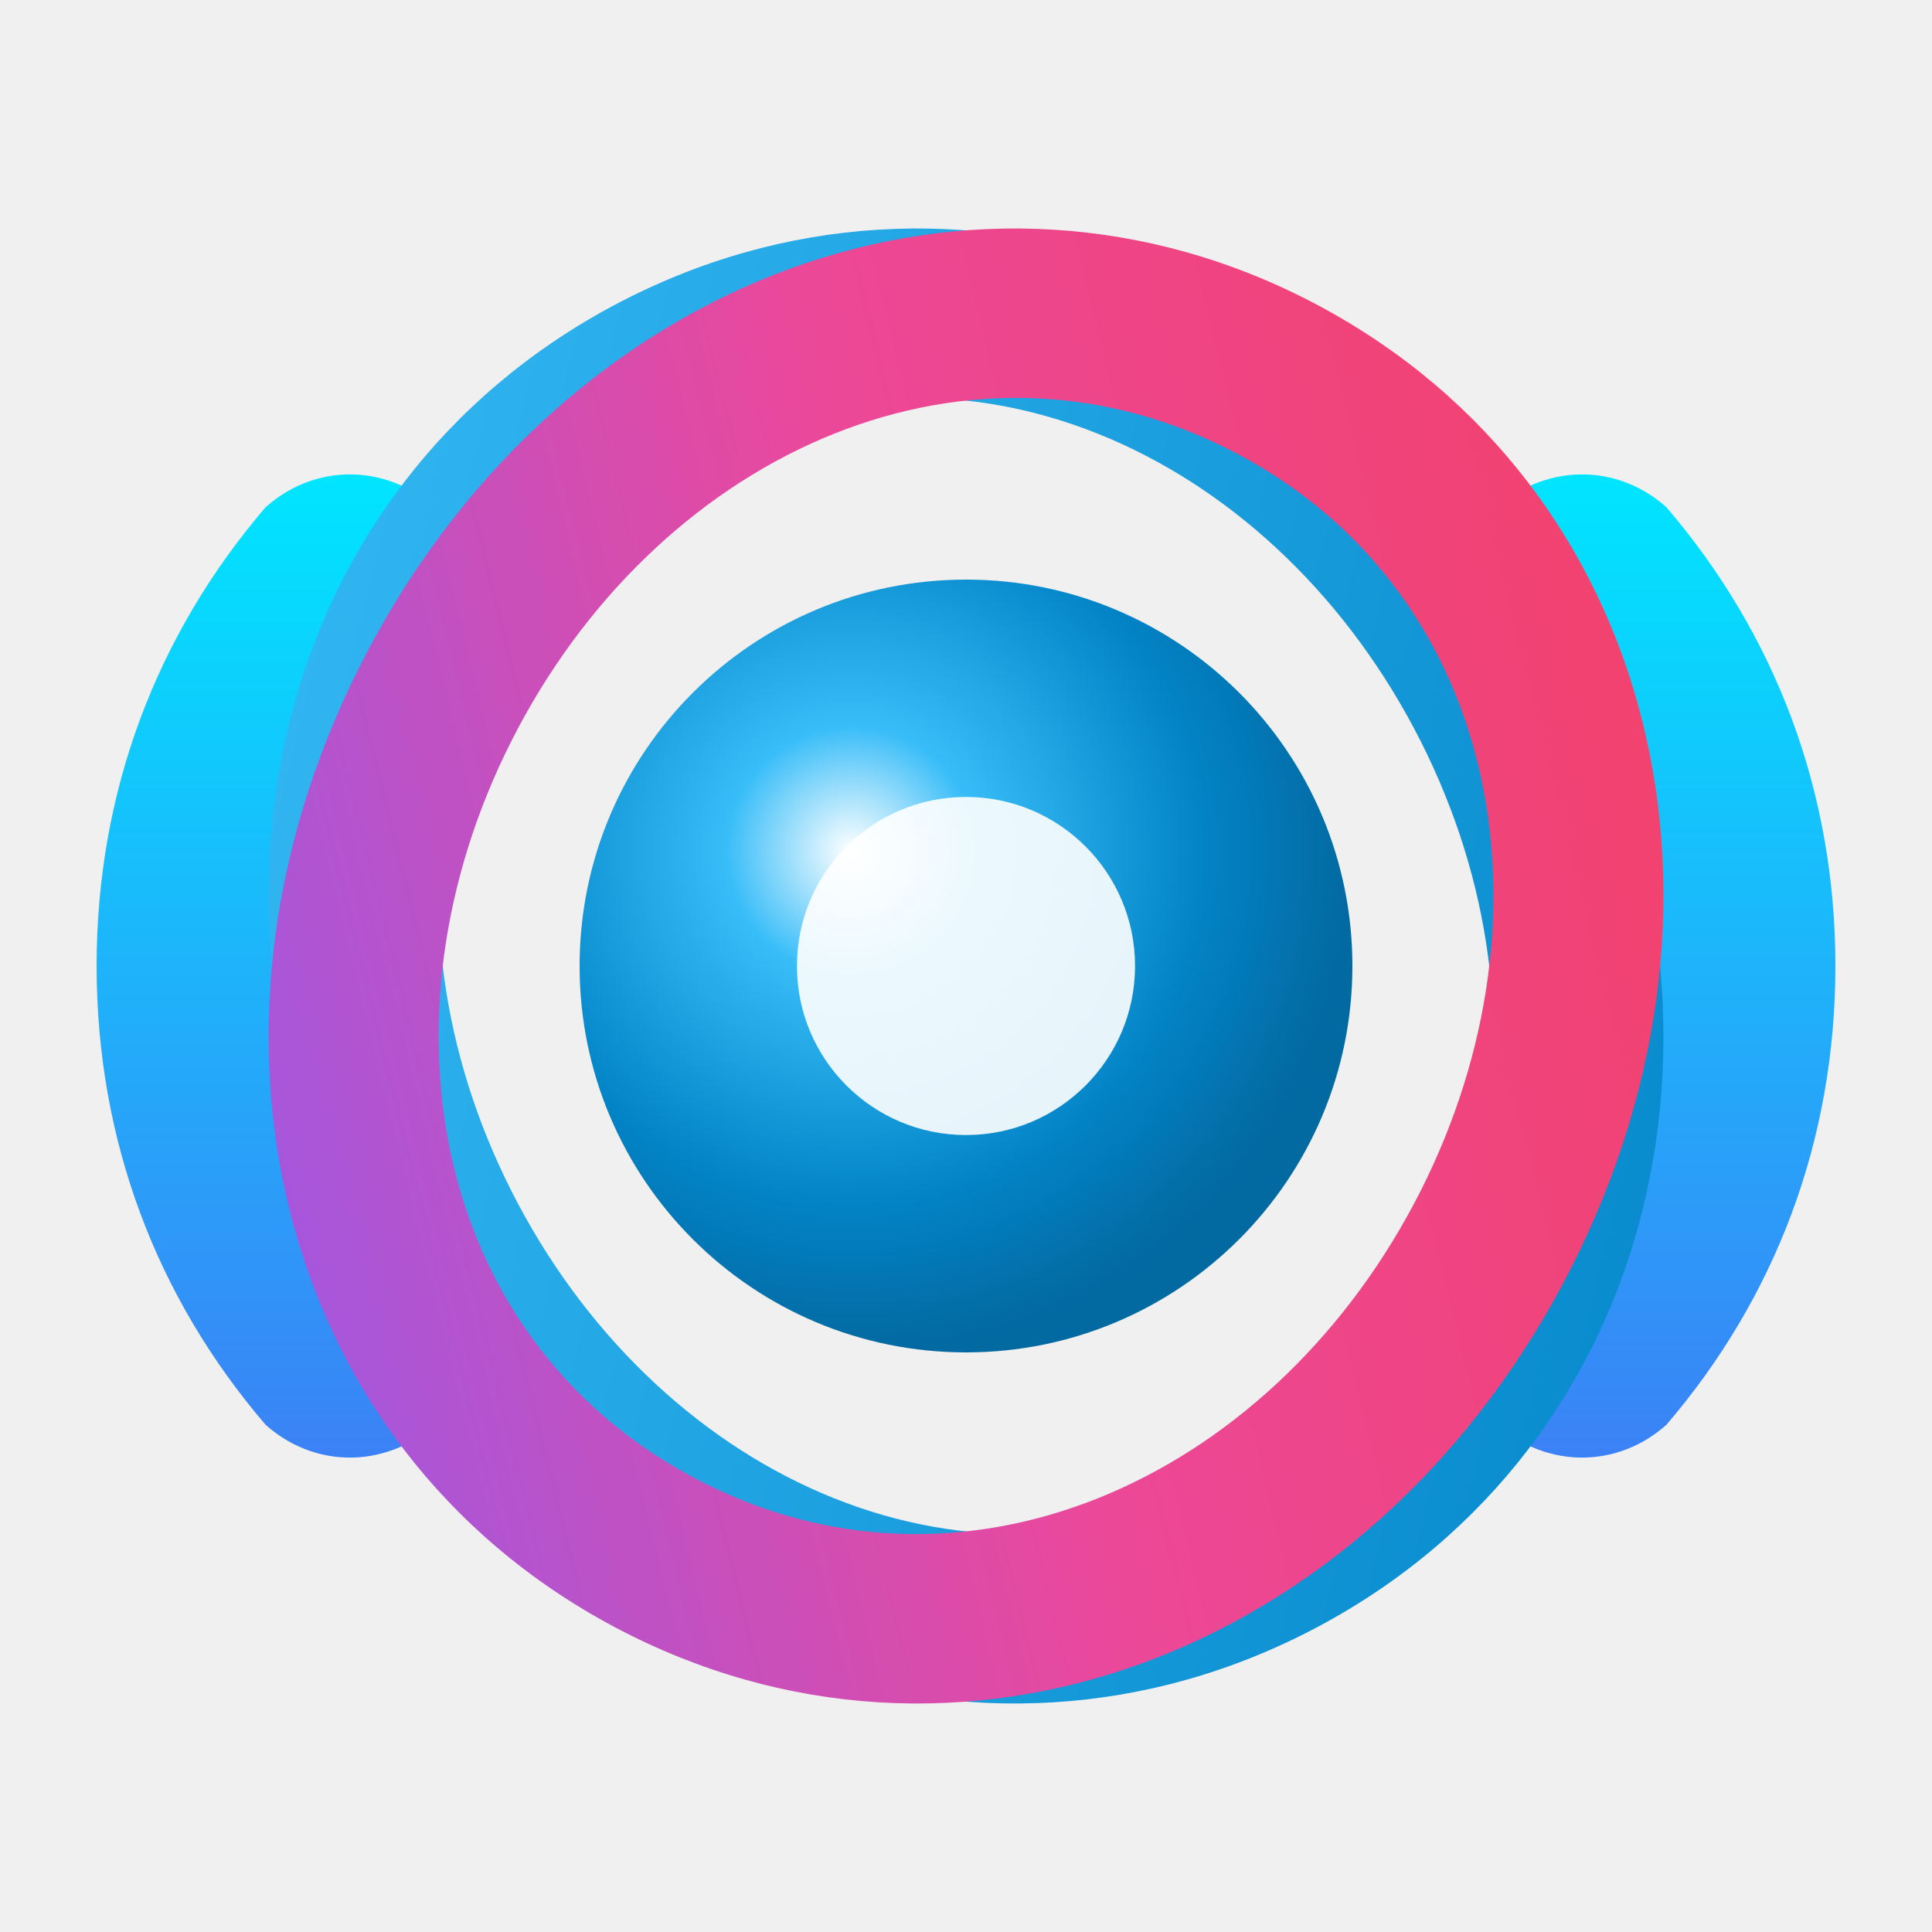
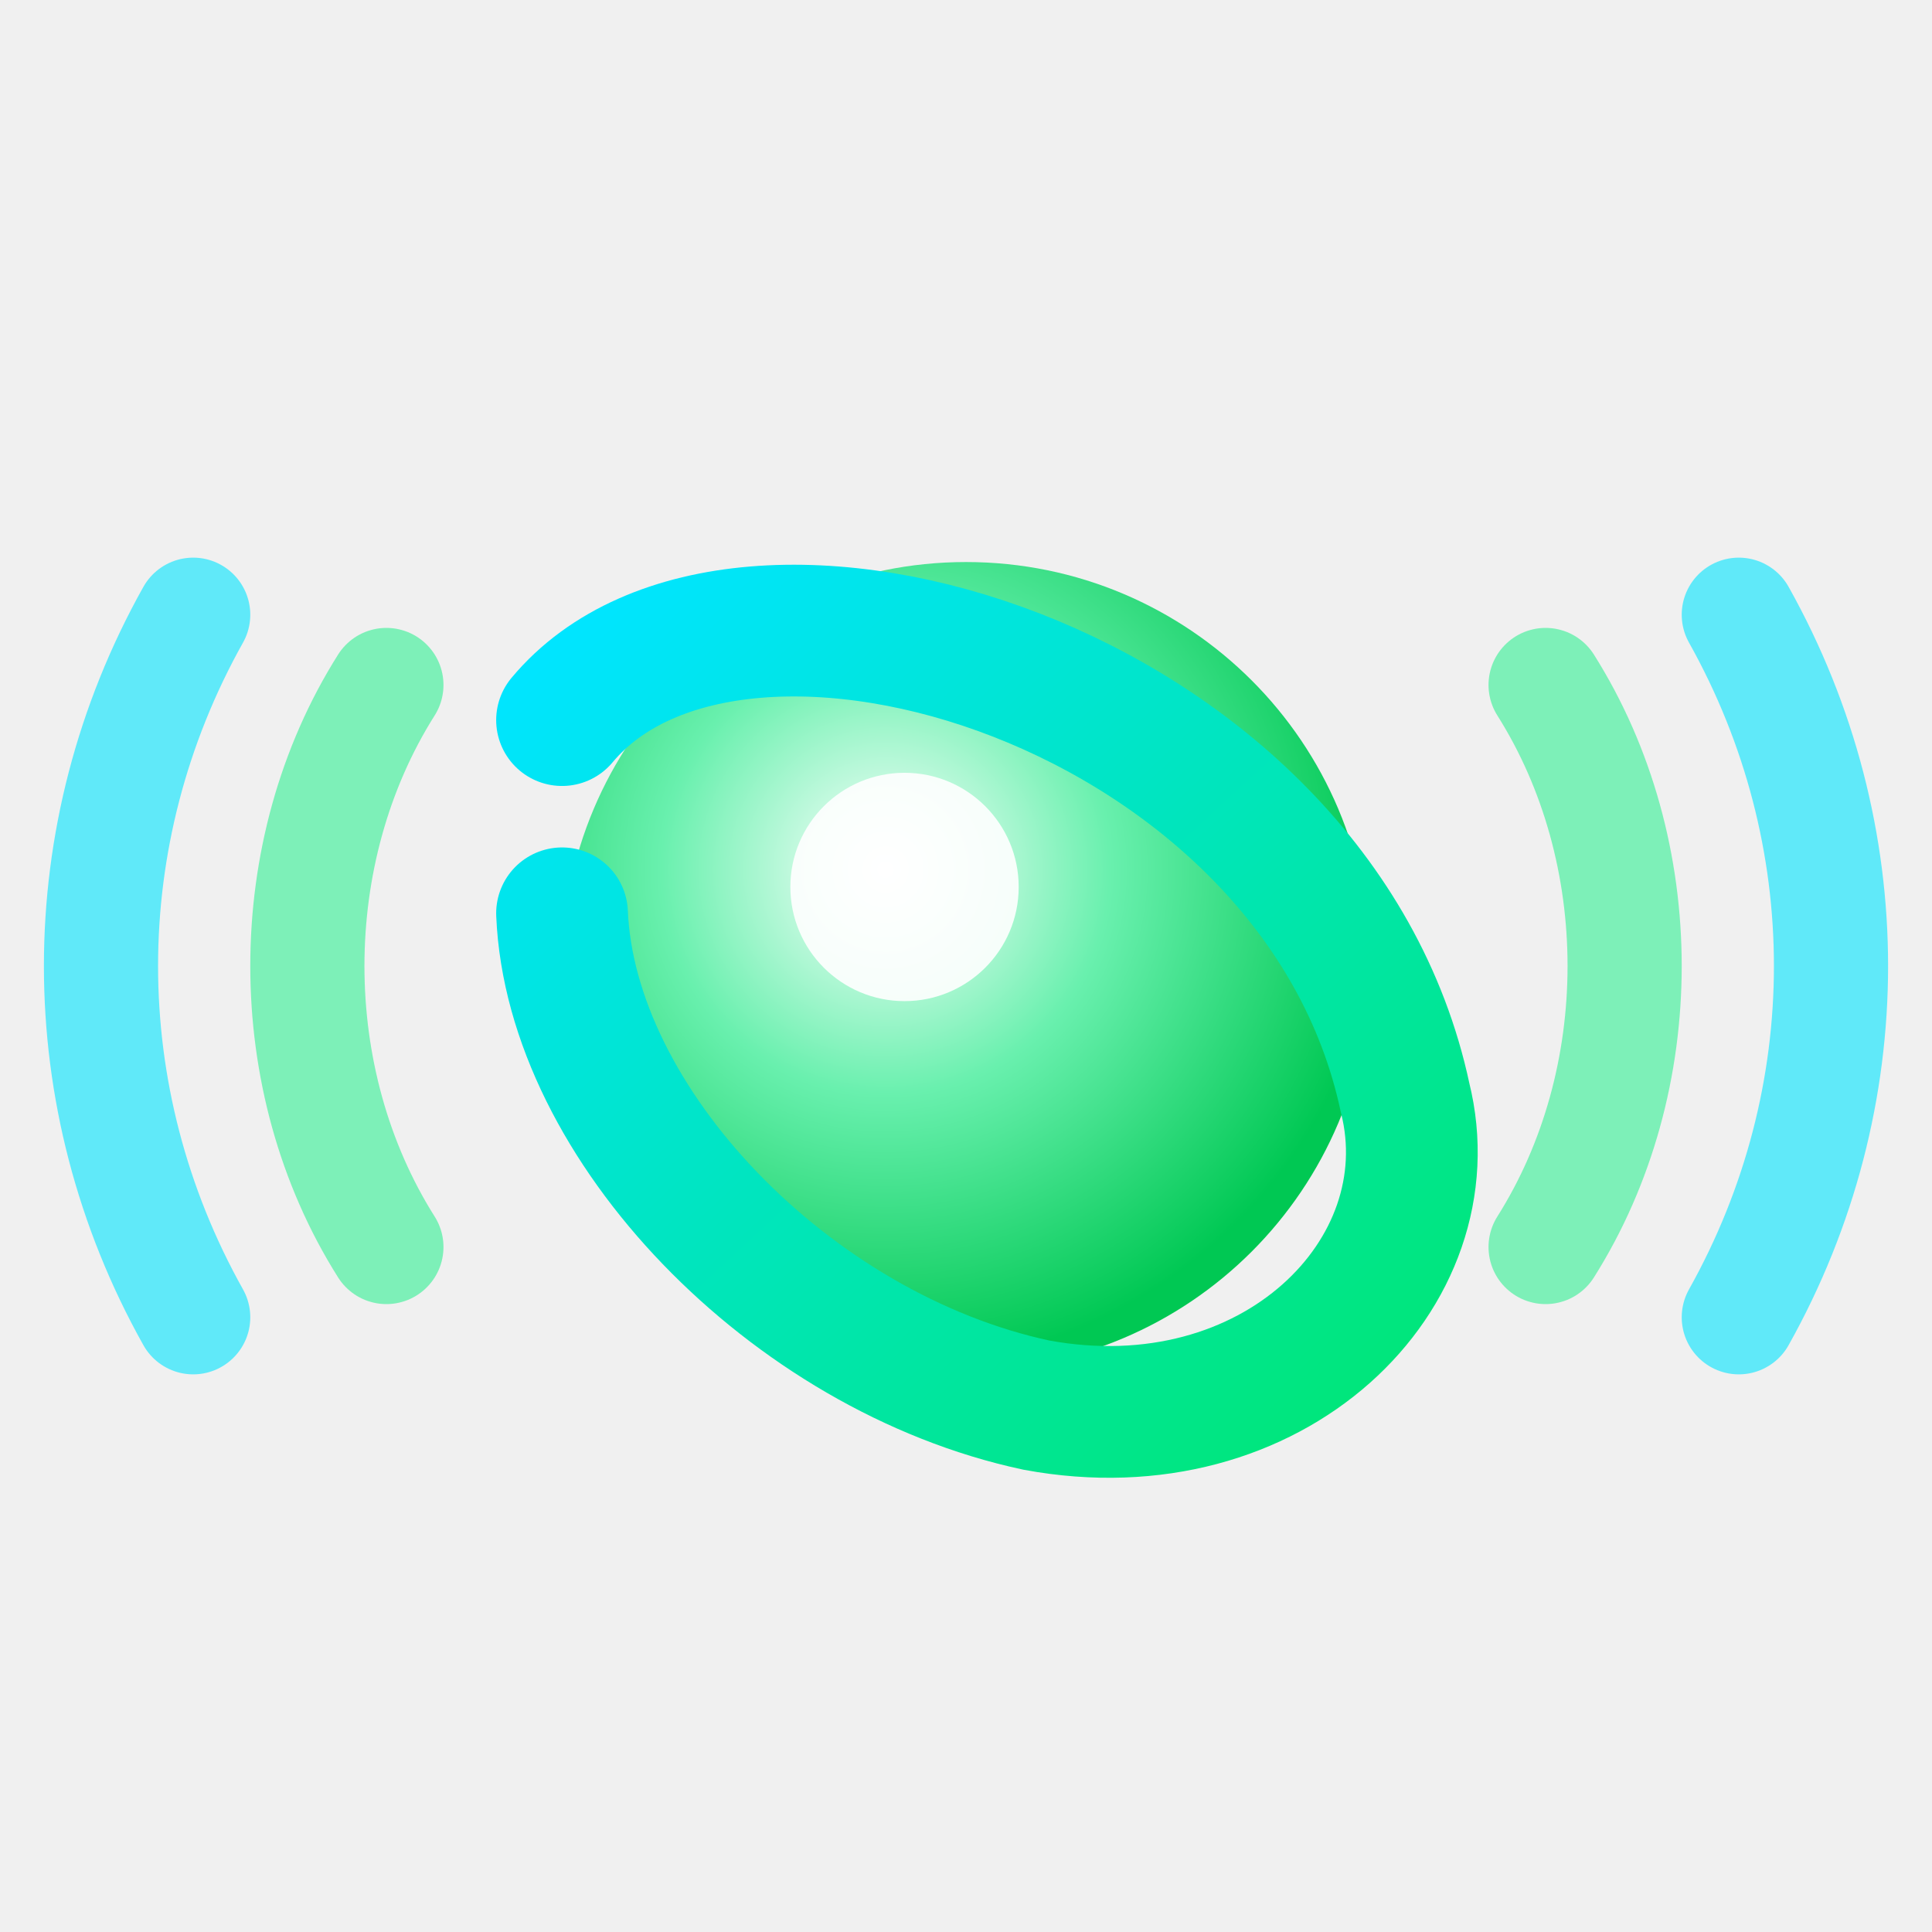
- <svg xmlns="http://www.w3.org/2000/svg" viewBox="0 0 16 16" width="16" height="16">
+ <svg xmlns="http://www.w3.org/2000/svg" viewBox="0 0 22 22" width="22" height="22">
  <defs>
-     <radialGradient id="activeCoreGrad" cx="35%" cy="35%" r="65%">
+     <linearGradient id="listenGrad" x1="0%" y1="0%" x2="100%" y2="100%">
+       <stop offset="0%" stop-color="#00e5ff" />
+       <stop offset="100%" stop-color="#00e676" />
+     </linearGradient>
+     <radialGradient id="listenCore" cx="40%" cy="38%" r="62%">
      <stop offset="0%" stop-color="#ffffff" />
-       <stop offset="25%" stop-color="#38bdf8" />
-       <stop offset="70%" stop-color="#0284c7" />
-       <stop offset="100%" stop-color="#0369a1" />
+       <stop offset="45%" stop-color="#69f0ae" />
+       <stop offset="100%" stop-color="#00c853" />
    </radialGradient>
-     <linearGradient id="activeRibbon1" x1="0%" y1="0%" x2="100%" y2="100%">
-       <stop offset="0%" stop-color="#38bdf8" />
-       <stop offset="100%" stop-color="#0284c7" />
-     </linearGradient>
-     <linearGradient id="activeRibbon2" x1="100%" y1="0%" x2="0%" y2="100%">
-       <stop offset="0%" stop-color="#f43f5e" />
-       <stop offset="50%" stop-color="#ec4899" />
-       <stop offset="100%" stop-color="#8b5cf6" />
-     </linearGradient>
-     <linearGradient id="activeWaveGrad" x1="0%" y1="0%" x2="0%" y2="100%">
-       <stop offset="0%" stop-color="#00e5ff" />
-       <stop offset="100%" stop-color="#3b82f6" />
-     </linearGradient>
  </defs>
-   <path fill="url(#activeWaveGrad)" d="M 2.2 4.2 C 2.65 3.8 3.3 3.85 3.7 4.3 C 4.1 4.75 4.05 5.4 3.6 5.8 C 2.9 6.4 2.5 7.15 2.5 8 C 2.5 8.85 2.9 9.6 3.6 10.2 C 4.05 10.6 4.1 11.25 3.7 11.7 C 3.3 12.15 2.65 12.2 2.2 11.8 C 1.3 10.75 0.8 9.45 0.8 8 C 0.8 6.55 1.3 5.25 2.2 4.2 Z" />
-   <path fill="url(#activeWaveGrad)" d="M 13.8 4.2 C 14.7 5.25 15.2 6.55 15.2 8 C 15.2 9.45 14.7 10.75 13.8 11.8 C 13.35 12.2 12.7 12.15 12.3 11.7 C 11.9 11.25 11.95 10.6 12.4 10.2 C 13.1 9.6 13.5 8.85 13.5 8 C 13.5 7.15 13.1 6.4 12.4 5.8 C 11.95 5.4 11.9 4.75 12.3 4.3 C 12.7 3.85 13.35 3.8 13.8 4.2 Z" />
-   <path fill="url(#activeRibbon1)" d="M 8 1.8 C 11.2 1.8 13.6 4.5 13.6 8 C 13.6 11.5 11.2 14.2 8 14.2 C 4.8 14.2 2.4 11.5 2.4 8 C 2.4 4.5 4.8 1.8 8 1.8 Z M 8 3.2 C 5.5 3.2 3.8 5.4 3.8 8 C 3.8 10.6 5.5 12.8 8 12.8 C 10.5 12.8 12.2 10.6 12.2 8 C 12.2 5.4 10.5 3.2 8 3.2 Z" transform="rotate(-28 8 8)" />
-   <path fill="url(#activeRibbon2)" d="M 8 1.8 C 11.2 1.8 13.6 4.5 13.6 8 C 13.6 11.5 11.2 14.2 8 14.2 C 4.8 14.2 2.4 11.5 2.4 8 C 2.4 4.5 4.8 1.8 8 1.8 Z M 8 3.2 C 5.5 3.2 3.8 5.4 3.8 8 C 3.8 10.6 5.5 12.8 8 12.8 C 10.5 12.8 12.2 10.6 12.2 8 C 12.2 5.4 10.5 3.2 8 3.2 Z" transform="rotate(28 8 8)" />
-   <circle cx="8" cy="8" r="3.2" fill="url(#activeCoreGrad)" />
-   <circle cx="8" cy="8" r="1.4" fill="#ffffff" opacity="0.9" />
+   <path d="M 2.2 7.0 C 0.8 9.5 0.8 12.5 2.2 15.0" fill="none" stroke="#00e5ff" stroke-width="1.3" stroke-linecap="round" opacity="0.6" />
+   <path d="M 4.4 7.8 C 3.2 9.7 3.2 12.3 4.4 14.2" fill="none" stroke="#69f0ae" stroke-width="1.3" stroke-linecap="round" opacity="0.85" />
+   <path d="M 19.8 7.0 C 21.2 9.5 21.2 12.5 19.8 15.0" fill="none" stroke="#00e5ff" stroke-width="1.3" stroke-linecap="round" opacity="0.6" />
+   <path d="M 17.6 7.8 C 18.8 9.7 18.8 12.3 17.6 14.2" fill="none" stroke="#69f0ae" stroke-width="1.3" stroke-linecap="round" opacity="0.85" />
+   <circle cx="11" cy="11" r="4.6" fill="url(#listenCore)" />
+   <path d="M 6.4 8.2 C 8.4 5.8 15.0 7.8 16.0 12.5 C 16.5 14.5 14.5 16.5 11.8 16.0 C 9.0 15.4 6.5 12.8 6.4 10.4" fill="none" stroke="url(#listenGrad)" stroke-width="1.5" stroke-linecap="round" />
+   <circle cx="10.3" cy="10.1" r="1.3" fill="#ffffff" opacity="0.9" />
</svg>
